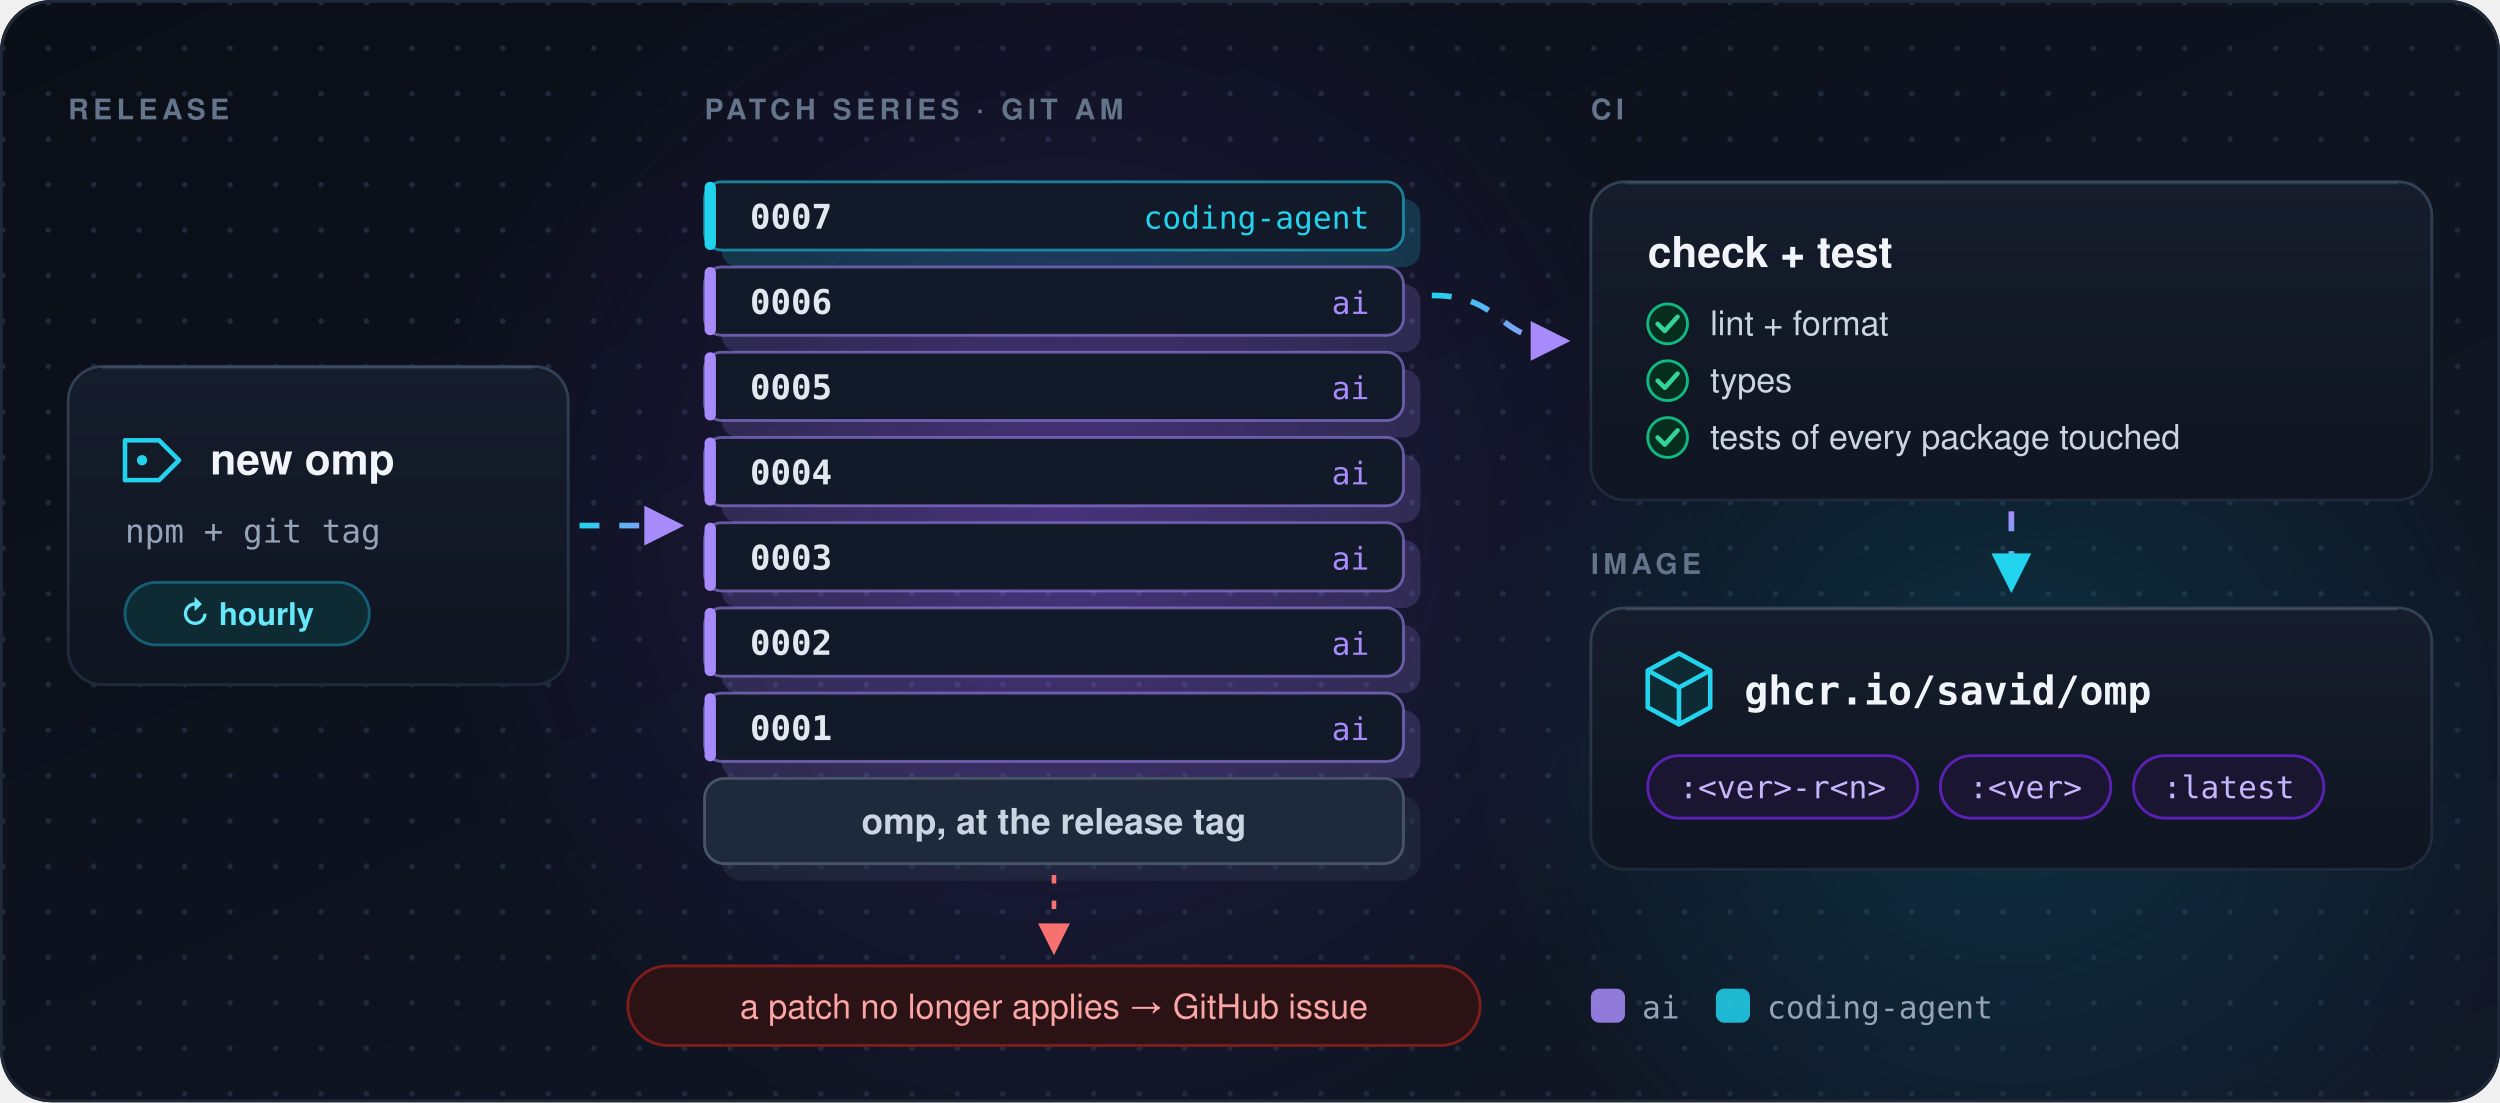
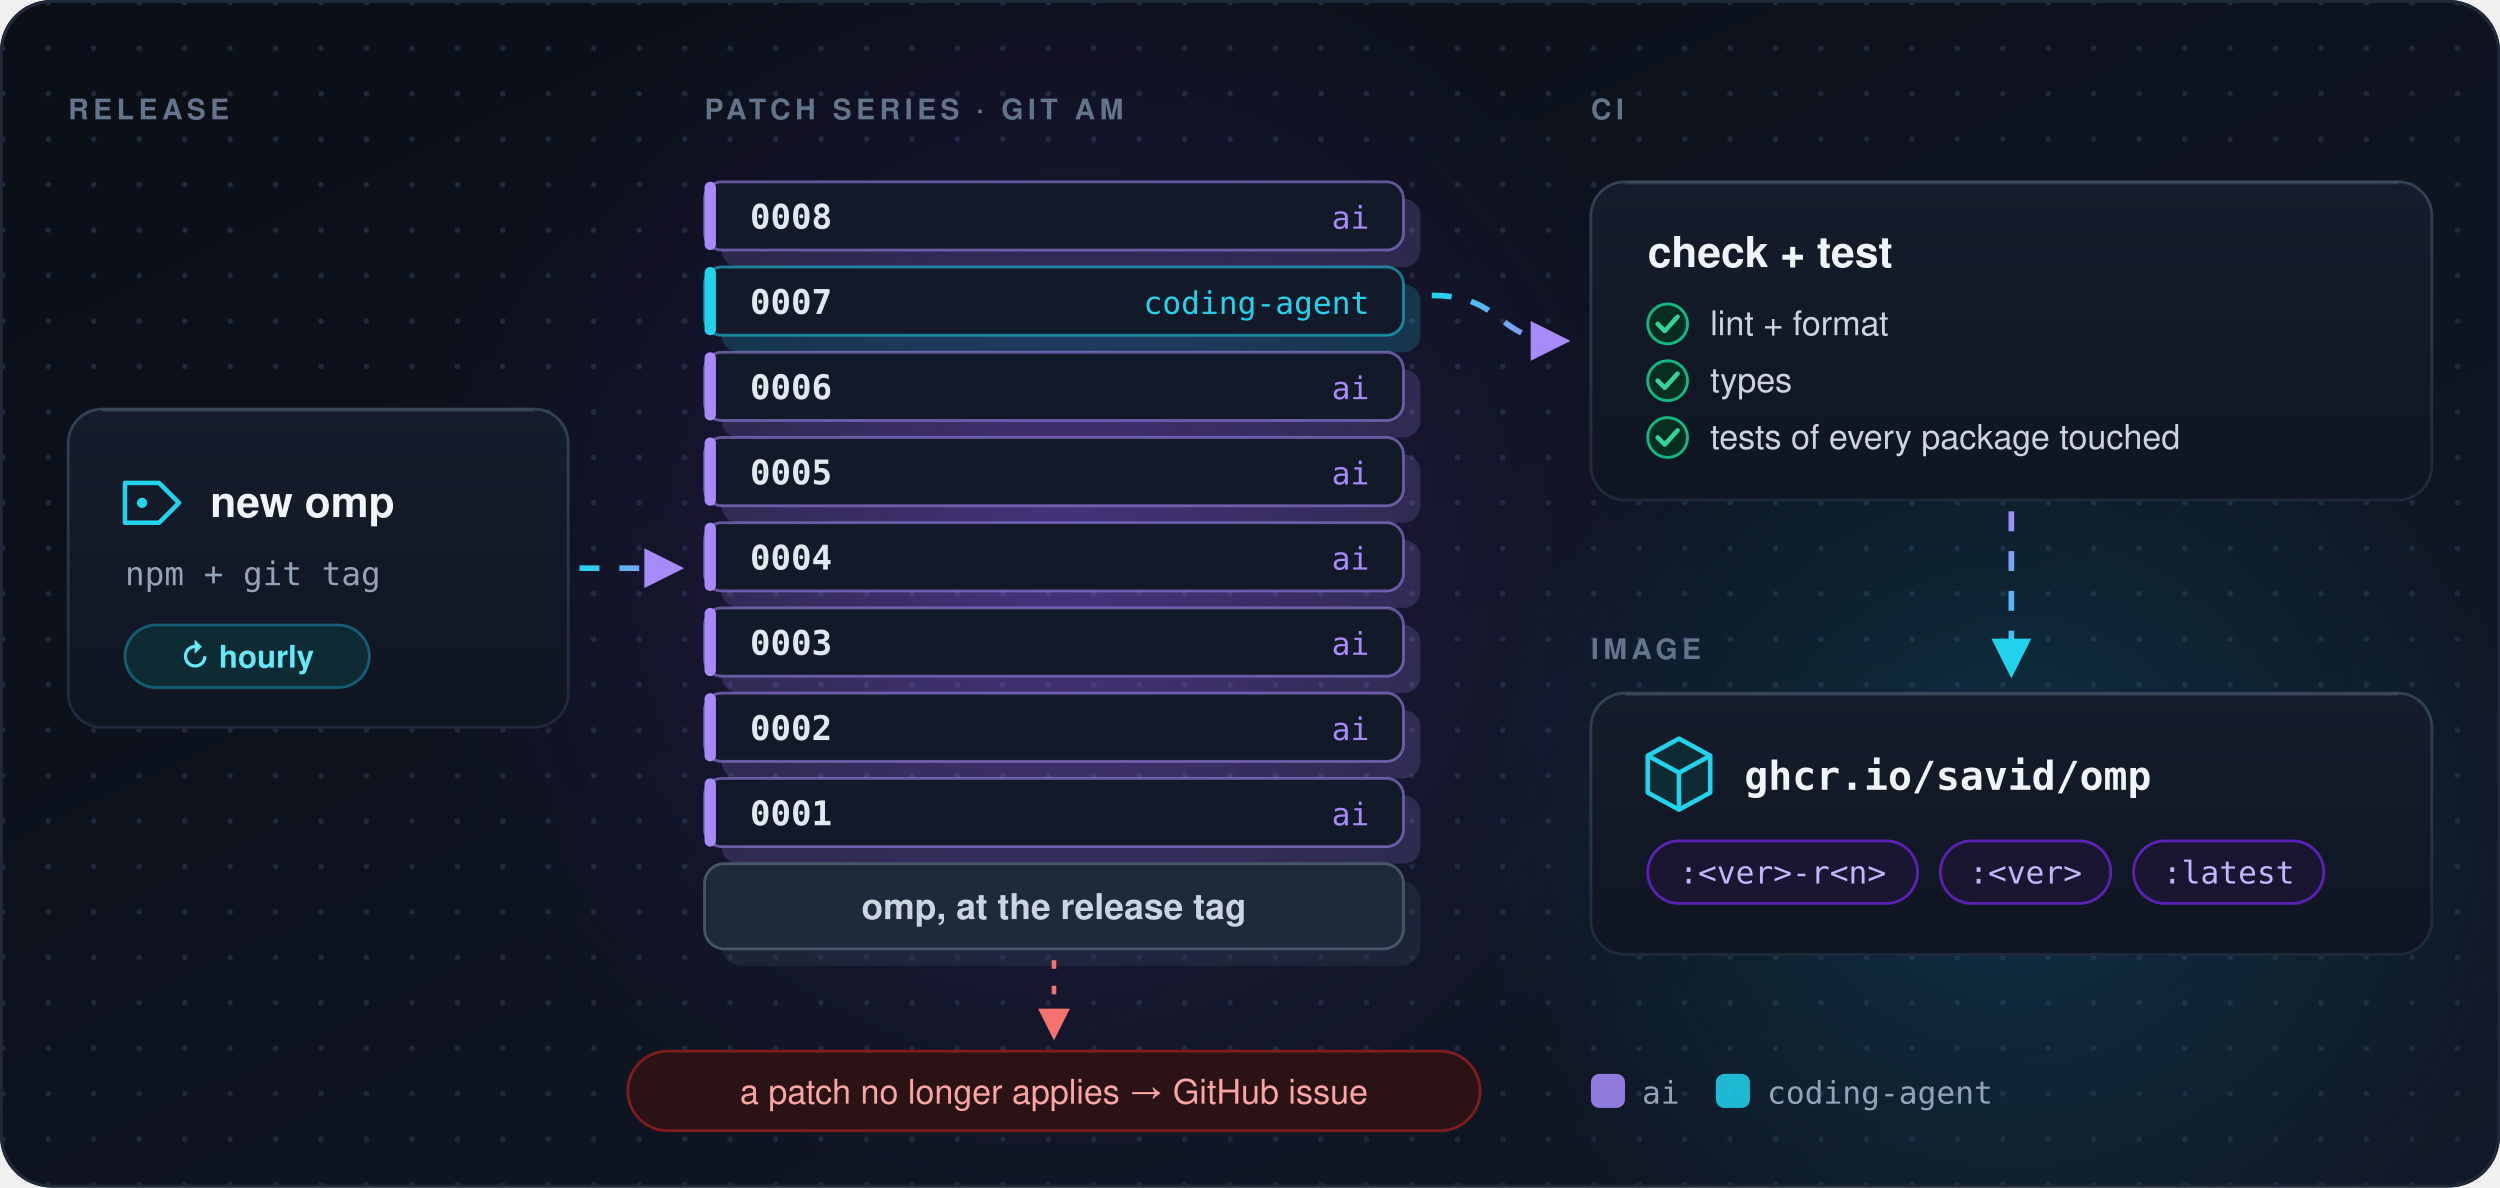
- <svg xmlns="http://www.w3.org/2000/svg" viewBox="0 0 880 388" width="880" height="388" role="img" aria-labelledby="t">
+ <svg xmlns="http://www.w3.org/2000/svg" viewBox="0 0 880 418" width="880" height="418" role="img" aria-labelledby="t">
  <defs>
    <linearGradient id="bg" x1="0" y1="0" x2="1" y2="1">
      <stop offset="0" stop-color="#0a0e17" />
      <stop offset="1" stop-color="#111827" />
    </linearGradient>
    <linearGradient id="card" x1="0" y1="0" x2="0" y2="1">
      <stop offset="0" stop-color="#151c2b" />
      <stop offset="1" stop-color="#0f1521" />
    </linearGradient>
    <linearGradient id="edge" x1="0" y1="0" x2="0" y2="1">
      <stop offset="0" stop-color="#334155" />
      <stop offset="1" stop-color="#1e293b" />
    </linearGradient>
-     <radialGradient id="glow" cx="374.0" cy="185.0" r="230" gradientUnits="userSpaceOnUse">
+     <radialGradient id="glow" cx="374.0" cy="200.0" r="230" gradientUnits="userSpaceOnUse">
      <stop offset="0" stop-color="#7c3aed" stop-opacity=".32" />
      <stop offset=".55" stop-color="#7c3aed" stop-opacity=".08" />
      <stop offset="1" stop-color="#7c3aed" stop-opacity="0" />
    </radialGradient>
-     <radialGradient id="glow2" cx="708.0" cy="260.0" r="190" gradientUnits="userSpaceOnUse">
+     <radialGradient id="glow2" cx="708.0" cy="290.0" r="190" gradientUnits="userSpaceOnUse">
      <stop offset="0" stop-color="#0891b2" stop-opacity=".22" />
      <stop offset="1" stop-color="#0891b2" stop-opacity="0" />
    </radialGradient>
    <pattern id="dots" width="16" height="16" patternUnits="userSpaceOnUse">
      <circle cx="1" cy="1" r="1" fill="#1e293b" />
    </pattern>
    <marker id="head" viewBox="0 0 10 10" refX="8" refY="5" markerWidth="7" markerHeight="7" orient="auto">
      <path d="M0 0 L10 5 L0 10 z" fill="#a78bfa" />
    </marker>
    <marker id="headcyan" viewBox="0 0 10 10" refX="8" refY="5" markerWidth="7" markerHeight="7" orient="auto">
      <path d="M0 0 L10 5 L0 10 z" fill="#22d3ee" />
    </marker>
    <marker id="headred" viewBox="0 0 10 10" refX="8" refY="5" markerWidth="7" markerHeight="7" orient="auto">
      <path d="M0 0 L10 5 L0 10 z" fill="#f87171" />
    </marker>
  </defs>
  <style>.flow{stroke-dasharray:7 7;animation:flow 1.1s linear infinite}.fail{stroke-dasharray:3 6;animation:flow 1.6s linear infinite}@keyframes flow{to{stroke-dashoffset:-14}}@media (prefers-reduced-motion:reduce){.flow,.fail{animation:none}}</style>
-   <rect width="880" height="388" rx="18" fill="url(#bg)" />
-   <rect width="880" height="388" rx="18" fill="url(#dots)" />
-   <rect width="880" height="388" rx="18" fill="url(#glow)" />
-   <rect width="880" height="388" rx="18" fill="url(#glow2)" />
-   <rect x=".5" y=".5" width="879" height="387" rx="18" fill="none" stroke="#1f2937" />
+   <rect width="880" height="418" rx="18" fill="url(#bg)" />
+   <rect width="880" height="418" rx="18" fill="url(#dots)" />
+   <rect width="880" height="418" rx="18" fill="url(#glow)" />
+   <rect width="880" height="418" rx="18" fill="url(#glow2)" />
+   <rect x=".5" y=".5" width="879" height="417" rx="18" fill="none" stroke="#1f2937" />
  <text x="24" y="42" text-anchor="start" font-family="-apple-system, BlinkMacSystemFont, 'Segoe UI', Helvetica, Arial, sans-serif" font-size="10" font-weight="600" letter-spacing="1.6" fill="#64748b">RELEASE</text>
-   <rect x="24" y="129.0" width="176" height="112" rx="12" fill="url(#card)" stroke="url(#edge)" />
-   <line x1="36" y1="129.5" x2="188" y2="129.5" stroke="#ffffff" stroke-opacity=".08" />
-   <path d="M44 155.0 h12 l7 7 -7 7 h-12 z" fill="none" stroke="#22d3ee" stroke-width="1.6" stroke-linejoin="round" />
-   <circle cx="50" cy="162.0" r="1.8" fill="#22d3ee" />
-   <text x="74" y="167.0" font-family="-apple-system, BlinkMacSystemFont, 'Segoe UI', Helvetica, Arial, sans-serif" font-size="15" font-weight="600" fill="#f1f5f9">new omp</text>
-   <text x="44" y="191.0" font-family="ui-monospace, SFMono-Regular, Menlo, Consolas, monospace" font-size="11.5" fill="#94a3b8">npm + git tag</text>
-   <rect x="44" y="205.0" width="86" height="22" rx="11" fill="#0e2a33" stroke="#155e75" />
-   <text x="87" y="220.0" text-anchor="middle" font-family="-apple-system, BlinkMacSystemFont, 'Segoe UI', Helvetica, Arial, sans-serif" font-size="11" font-weight="600" fill="#67e8f9">↻ hourly</text>
+   <rect x="24" y="144.0" width="176" height="112" rx="12" fill="url(#card)" stroke="url(#edge)" />
+   <line x1="36" y1="144.5" x2="188" y2="144.5" stroke="#ffffff" stroke-opacity=".08" />
+   <path d="M44 170.0 h12 l7 7 -7 7 h-12 z" fill="none" stroke="#22d3ee" stroke-width="1.6" stroke-linejoin="round" />
+   <circle cx="50" cy="177.0" r="1.8" fill="#22d3ee" />
+   <text x="74" y="182.0" font-family="-apple-system, BlinkMacSystemFont, 'Segoe UI', Helvetica, Arial, sans-serif" font-size="15" font-weight="600" fill="#f1f5f9">new omp</text>
+   <text x="44" y="206.0" font-family="ui-monospace, SFMono-Regular, Menlo, Consolas, monospace" font-size="11.5" fill="#94a3b8">npm + git tag</text>
+   <rect x="44" y="220.0" width="86" height="22" rx="11" fill="#0e2a33" stroke="#155e75" />
+   <text x="87" y="235.0" text-anchor="middle" font-family="-apple-system, BlinkMacSystemFont, 'Segoe UI', Helvetica, Arial, sans-serif" font-size="11" font-weight="600" fill="#67e8f9">↻ hourly</text>
  <text x="248" y="42" text-anchor="start" font-family="-apple-system, BlinkMacSystemFont, 'Segoe UI', Helvetica, Arial, sans-serif" font-size="10" font-weight="600" letter-spacing="1.6" fill="#64748b">PATCH SERIES  ·  GIT AM</text>
-   <rect x="254" y="70" width="246" height="24" rx="6" fill="#22d3ee" fill-opacity=".18" />
-   <rect x="248" y="64" width="246" height="24" rx="6" fill="#121a29" stroke="#22d3ee" stroke-opacity=".55" />
-   <rect x="248" y="64" width="4" height="24" rx="2" fill="#22d3ee" />
-   <text x="264" y="80.5" font-family="ui-monospace, SFMono-Regular, Menlo, Consolas, monospace" font-size="12" font-weight="700" fill="#e2e8f0">0007</text>
-   <text x="482" y="80.5" text-anchor="end" font-family="ui-monospace, SFMono-Regular, Menlo, Consolas, monospace" font-size="11" fill="#22d3ee">coding-agent</text>
-   <rect x="254" y="100" width="246" height="24" rx="6" fill="#a78bfa" fill-opacity=".18" />
-   <rect x="248" y="94" width="246" height="24" rx="6" fill="#121a29" stroke="#a78bfa" stroke-opacity=".55" />
-   <rect x="248" y="94" width="4" height="24" rx="2" fill="#a78bfa" />
-   <text x="264" y="110.5" font-family="ui-monospace, SFMono-Regular, Menlo, Consolas, monospace" font-size="12" font-weight="700" fill="#e2e8f0">0006</text>
-   <text x="482" y="110.5" text-anchor="end" font-family="ui-monospace, SFMono-Regular, Menlo, Consolas, monospace" font-size="11" fill="#a78bfa">ai</text>
+   <rect x="254" y="70" width="246" height="24" rx="6" fill="#a78bfa" fill-opacity=".18" />
+   <rect x="248" y="64" width="246" height="24" rx="6" fill="#121a29" stroke="#a78bfa" stroke-opacity=".55" />
+   <rect x="248" y="64" width="4" height="24" rx="2" fill="#a78bfa" />
+   <text x="264" y="80.5" font-family="ui-monospace, SFMono-Regular, Menlo, Consolas, monospace" font-size="12" font-weight="700" fill="#e2e8f0">0008</text>
+   <text x="482" y="80.5" text-anchor="end" font-family="ui-monospace, SFMono-Regular, Menlo, Consolas, monospace" font-size="11" fill="#a78bfa">ai</text>
+   <rect x="254" y="100" width="246" height="24" rx="6" fill="#22d3ee" fill-opacity=".18" />
+   <rect x="248" y="94" width="246" height="24" rx="6" fill="#121a29" stroke="#22d3ee" stroke-opacity=".55" />
+   <rect x="248" y="94" width="4" height="24" rx="2" fill="#22d3ee" />
+   <text x="264" y="110.5" font-family="ui-monospace, SFMono-Regular, Menlo, Consolas, monospace" font-size="12" font-weight="700" fill="#e2e8f0">0007</text>
+   <text x="482" y="110.5" text-anchor="end" font-family="ui-monospace, SFMono-Regular, Menlo, Consolas, monospace" font-size="11" fill="#22d3ee">coding-agent</text>
  <rect x="254" y="130" width="246" height="24" rx="6" fill="#a78bfa" fill-opacity=".18" />
  <rect x="248" y="124" width="246" height="24" rx="6" fill="#121a29" stroke="#a78bfa" stroke-opacity=".55" />
  <rect x="248" y="124" width="4" height="24" rx="2" fill="#a78bfa" />
-   <text x="264" y="140.5" font-family="ui-monospace, SFMono-Regular, Menlo, Consolas, monospace" font-size="12" font-weight="700" fill="#e2e8f0">0005</text>
+   <text x="264" y="140.5" font-family="ui-monospace, SFMono-Regular, Menlo, Consolas, monospace" font-size="12" font-weight="700" fill="#e2e8f0">0006</text>
  <text x="482" y="140.5" text-anchor="end" font-family="ui-monospace, SFMono-Regular, Menlo, Consolas, monospace" font-size="11" fill="#a78bfa">ai</text>
  <rect x="254" y="160" width="246" height="24" rx="6" fill="#a78bfa" fill-opacity=".18" />
  <rect x="248" y="154" width="246" height="24" rx="6" fill="#121a29" stroke="#a78bfa" stroke-opacity=".55" />
  <rect x="248" y="154" width="4" height="24" rx="2" fill="#a78bfa" />
-   <text x="264" y="170.5" font-family="ui-monospace, SFMono-Regular, Menlo, Consolas, monospace" font-size="12" font-weight="700" fill="#e2e8f0">0004</text>
+   <text x="264" y="170.5" font-family="ui-monospace, SFMono-Regular, Menlo, Consolas, monospace" font-size="12" font-weight="700" fill="#e2e8f0">0005</text>
  <text x="482" y="170.5" text-anchor="end" font-family="ui-monospace, SFMono-Regular, Menlo, Consolas, monospace" font-size="11" fill="#a78bfa">ai</text>
  <rect x="254" y="190" width="246" height="24" rx="6" fill="#a78bfa" fill-opacity=".18" />
  <rect x="248" y="184" width="246" height="24" rx="6" fill="#121a29" stroke="#a78bfa" stroke-opacity=".55" />
  <rect x="248" y="184" width="4" height="24" rx="2" fill="#a78bfa" />
-   <text x="264" y="200.5" font-family="ui-monospace, SFMono-Regular, Menlo, Consolas, monospace" font-size="12" font-weight="700" fill="#e2e8f0">0003</text>
+   <text x="264" y="200.5" font-family="ui-monospace, SFMono-Regular, Menlo, Consolas, monospace" font-size="12" font-weight="700" fill="#e2e8f0">0004</text>
  <text x="482" y="200.5" text-anchor="end" font-family="ui-monospace, SFMono-Regular, Menlo, Consolas, monospace" font-size="11" fill="#a78bfa">ai</text>
  <rect x="254" y="220" width="246" height="24" rx="6" fill="#a78bfa" fill-opacity=".18" />
  <rect x="248" y="214" width="246" height="24" rx="6" fill="#121a29" stroke="#a78bfa" stroke-opacity=".55" />
  <rect x="248" y="214" width="4" height="24" rx="2" fill="#a78bfa" />
-   <text x="264" y="230.5" font-family="ui-monospace, SFMono-Regular, Menlo, Consolas, monospace" font-size="12" font-weight="700" fill="#e2e8f0">0002</text>
+   <text x="264" y="230.5" font-family="ui-monospace, SFMono-Regular, Menlo, Consolas, monospace" font-size="12" font-weight="700" fill="#e2e8f0">0003</text>
  <text x="482" y="230.5" text-anchor="end" font-family="ui-monospace, SFMono-Regular, Menlo, Consolas, monospace" font-size="11" fill="#a78bfa">ai</text>
  <rect x="254" y="250" width="246" height="24" rx="6" fill="#a78bfa" fill-opacity=".18" />
  <rect x="248" y="244" width="246" height="24" rx="6" fill="#121a29" stroke="#a78bfa" stroke-opacity=".55" />
  <rect x="248" y="244" width="4" height="24" rx="2" fill="#a78bfa" />
-   <text x="264" y="260.5" font-family="ui-monospace, SFMono-Regular, Menlo, Consolas, monospace" font-size="12" font-weight="700" fill="#e2e8f0">0001</text>
+   <text x="264" y="260.5" font-family="ui-monospace, SFMono-Regular, Menlo, Consolas, monospace" font-size="12" font-weight="700" fill="#e2e8f0">0002</text>
  <text x="482" y="260.5" text-anchor="end" font-family="ui-monospace, SFMono-Regular, Menlo, Consolas, monospace" font-size="11" fill="#a78bfa">ai</text>
-   <rect x="254" y="280" width="246" height="30" rx="7" fill="#334155" fill-opacity=".35" />
-   <rect x="248" y="274" width="246" height="30" rx="7" fill="#1e293b" stroke="#475569" />
-   <text x="371.0" y="293.5" text-anchor="middle" font-family="-apple-system, BlinkMacSystemFont, 'Segoe UI', Helvetica, Arial, sans-serif" font-size="12.5" font-weight="600" fill="#cbd5e1">omp, at the release tag</text>
+   <rect x="254" y="280" width="246" height="24" rx="6" fill="#a78bfa" fill-opacity=".18" />
+   <rect x="248" y="274" width="246" height="24" rx="6" fill="#121a29" stroke="#a78bfa" stroke-opacity=".55" />
+   <rect x="248" y="274" width="4" height="24" rx="2" fill="#a78bfa" />
+   <text x="264" y="290.5" font-family="ui-monospace, SFMono-Regular, Menlo, Consolas, monospace" font-size="12" font-weight="700" fill="#e2e8f0">0001</text>
+   <text x="482" y="290.5" text-anchor="end" font-family="ui-monospace, SFMono-Regular, Menlo, Consolas, monospace" font-size="11" fill="#a78bfa">ai</text>
+   <rect x="254" y="310" width="246" height="30" rx="7" fill="#334155" fill-opacity=".35" />
+   <rect x="248" y="304" width="246" height="30" rx="7" fill="#1e293b" stroke="#475569" />
+   <text x="371.0" y="323.5" text-anchor="middle" font-family="-apple-system, BlinkMacSystemFont, 'Segoe UI', Helvetica, Arial, sans-serif" font-size="12.5" font-weight="600" fill="#cbd5e1">omp, at the release tag</text>
  <text x="560" y="42" text-anchor="start" font-family="-apple-system, BlinkMacSystemFont, 'Segoe UI', Helvetica, Arial, sans-serif" font-size="10" font-weight="600" letter-spacing="1.6" fill="#64748b">CI</text>
  <rect x="560" y="64" width="296" height="112" rx="12" fill="url(#card)" stroke="url(#edge)" />
  <line x1="572" y1="64.5" x2="844" y2="64.5" stroke="#ffffff" stroke-opacity=".08" />
  <text x="580" y="94" font-family="-apple-system, BlinkMacSystemFont, 'Segoe UI', Helvetica, Arial, sans-serif" font-size="15" font-weight="600" fill="#f1f5f9">check + test</text>
  <circle cx="587" cy="114" r="7" fill="#052e1f" stroke="#10b981" />
  <path d="M583.5 114 l2.5 2.5 4.5 -5" fill="none" stroke="#34d399" stroke-width="1.6" stroke-linecap="round" stroke-linejoin="round" />
  <text x="602" y="118" font-family="-apple-system, BlinkMacSystemFont, 'Segoe UI', Helvetica, Arial, sans-serif" font-size="12" fill="#cbd5e1">lint + format</text>
  <circle cx="587" cy="134" r="7" fill="#052e1f" stroke="#10b981" />
  <path d="M583.5 134 l2.5 2.5 4.5 -5" fill="none" stroke="#34d399" stroke-width="1.6" stroke-linecap="round" stroke-linejoin="round" />
  <text x="602" y="138" font-family="-apple-system, BlinkMacSystemFont, 'Segoe UI', Helvetica, Arial, sans-serif" font-size="12" fill="#cbd5e1">types</text>
  <circle cx="587" cy="154" r="7" fill="#052e1f" stroke="#10b981" />
  <path d="M583.5 154 l2.5 2.5 4.5 -5" fill="none" stroke="#34d399" stroke-width="1.6" stroke-linecap="round" stroke-linejoin="round" />
  <text x="602" y="158" font-family="-apple-system, BlinkMacSystemFont, 'Segoe UI', Helvetica, Arial, sans-serif" font-size="12" fill="#cbd5e1">tests of every package touched</text>
-   <text x="560" y="202" text-anchor="start" font-family="-apple-system, BlinkMacSystemFont, 'Segoe UI', Helvetica, Arial, sans-serif" font-size="10" font-weight="600" letter-spacing="1.6" fill="#64748b">IMAGE</text>
-   <rect x="560" y="214" width="296" height="92" rx="12" fill="url(#card)" stroke="url(#edge)" />
-   <line x1="572" y1="214.5" x2="844" y2="214.5" stroke="#ffffff" stroke-opacity=".08" />
-   <path d="M591 230 l11 6 v13 l-11 6 -11 -6 v-13 z" fill="#0e2a33" stroke="#22d3ee" stroke-width="1.6" stroke-linejoin="round" />
-   <path d="M580 236 l11 6 11 -6 M591 242 v13" fill="none" stroke="#22d3ee" stroke-width="1.6" stroke-linejoin="round" />
-   <text x="614" y="248" font-family="ui-monospace, SFMono-Regular, Menlo, Consolas, monospace" font-size="14" font-weight="700" fill="#f1f5f9">ghcr.io/savid/omp</text>
-   <rect x="580" y="266" width="95" height="22" rx="11" fill="#1a1530" stroke="#5b21b6" />
-   <text x="627.5" y="281" text-anchor="middle" font-family="ui-monospace, SFMono-Regular, Menlo, Consolas, monospace" font-size="11" fill="#c4b5fd">:&lt;ver&gt;-r&lt;n&gt;</text>
-   <rect x="683" y="266" width="60" height="22" rx="11" fill="#1a1530" stroke="#5b21b6" />
-   <text x="713.0" y="281" text-anchor="middle" font-family="ui-monospace, SFMono-Regular, Menlo, Consolas, monospace" font-size="11" fill="#c4b5fd">:&lt;ver&gt;</text>
-   <rect x="751" y="266" width="67" height="22" rx="11" fill="#1a1530" stroke="#5b21b6" />
-   <text x="784.5" y="281" text-anchor="middle" font-family="ui-monospace, SFMono-Regular, Menlo, Consolas, monospace" font-size="11" fill="#c4b5fd">:latest</text>
-   <linearGradient id="flow0" gradientUnits="userSpaceOnUse" x1="204" y1="185.0" x2="238" y2="185.0">
+   <text x="560" y="232" text-anchor="start" font-family="-apple-system, BlinkMacSystemFont, 'Segoe UI', Helvetica, Arial, sans-serif" font-size="10" font-weight="600" letter-spacing="1.6" fill="#64748b">IMAGE</text>
+   <rect x="560" y="244" width="296" height="92" rx="12" fill="url(#card)" stroke="url(#edge)" />
+   <line x1="572" y1="244.5" x2="844" y2="244.5" stroke="#ffffff" stroke-opacity=".08" />
+   <path d="M591 260 l11 6 v13 l-11 6 -11 -6 v-13 z" fill="#0e2a33" stroke="#22d3ee" stroke-width="1.6" stroke-linejoin="round" />
+   <path d="M580 266 l11 6 11 -6 M591 272 v13" fill="none" stroke="#22d3ee" stroke-width="1.6" stroke-linejoin="round" />
+   <text x="614" y="278" font-family="ui-monospace, SFMono-Regular, Menlo, Consolas, monospace" font-size="14" font-weight="700" fill="#f1f5f9">ghcr.io/savid/omp</text>
+   <rect x="580" y="296" width="95" height="22" rx="11" fill="#1a1530" stroke="#5b21b6" />
+   <text x="627.5" y="311" text-anchor="middle" font-family="ui-monospace, SFMono-Regular, Menlo, Consolas, monospace" font-size="11" fill="#c4b5fd">:&lt;ver&gt;-r&lt;n&gt;</text>
+   <rect x="683" y="296" width="60" height="22" rx="11" fill="#1a1530" stroke="#5b21b6" />
+   <text x="713.0" y="311" text-anchor="middle" font-family="ui-monospace, SFMono-Regular, Menlo, Consolas, monospace" font-size="11" fill="#c4b5fd">:&lt;ver&gt;</text>
+   <rect x="751" y="296" width="67" height="22" rx="11" fill="#1a1530" stroke="#5b21b6" />
+   <text x="784.5" y="311" text-anchor="middle" font-family="ui-monospace, SFMono-Regular, Menlo, Consolas, monospace" font-size="11" fill="#c4b5fd">:latest</text>
+   <linearGradient id="flow0" gradientUnits="userSpaceOnUse" x1="204" y1="200.0" x2="238" y2="200.0">
    <stop offset="0" stop-color="#22d3ee" />
    <stop offset="1" stop-color="#a78bfa" />
  </linearGradient>
-   <path class="flow" d="M204 185.0 H238" stroke="url(#flow0)" stroke-width="2" fill="none" marker-end="url(#head)" />
+   <path class="flow" d="M204 200.0 H238" stroke="url(#flow0)" stroke-width="2" fill="none" marker-end="url(#head)" />
  <linearGradient id="flow1" gradientUnits="userSpaceOnUse" x1="504" y1="104" x2="550" y2="120.0">
    <stop offset="0" stop-color="#22d3ee" />
    <stop offset="1" stop-color="#a78bfa" />
  </linearGradient>
  <path class="flow" d="M504 104 C530 104 526 120.0 550 120.0" stroke="url(#flow1)" stroke-width="2" fill="none" marker-end="url(#head)" />
-   <linearGradient id="flow2" gradientUnits="userSpaceOnUse" x1="708.0" y1="180" x2="708.0" y2="206">
+   <linearGradient id="flow2" gradientUnits="userSpaceOnUse" x1="708.0" y1="180" x2="708.0" y2="236">
    <stop offset="0" stop-color="#a78bfa" />
    <stop offset="1" stop-color="#22d3ee" />
  </linearGradient>
-   <path class="flow" d="M708.0 180 V206" stroke="url(#flow2)" stroke-width="2" fill="none" marker-end="url(#headcyan)" />
-   <path class="fail" d="M371.0 308 V334" stroke="#f87171" stroke-width="1.6" fill="none" marker-end="url(#headred)" />
-   <rect x="221.0" y="340" width="300" height="28" rx="14" fill="#2a1215" stroke="#7f1d1d" />
-   <text x="371.0" y="358.5" text-anchor="middle" font-family="-apple-system, BlinkMacSystemFont, 'Segoe UI', Helvetica, Arial, sans-serif" font-size="12" fill="#fca5a5">a patch no longer applies → GitHub issue</text>
-   <rect x="560" y="348" width="12" height="12" rx="3" fill="#a78bfa" fill-opacity=".85" />
-   <text x="578" y="358.5" font-family="ui-monospace, SFMono-Regular, Menlo, Consolas, monospace" font-size="11" fill="#94a3b8">ai</text>
-   <rect x="604" y="348" width="12" height="12" rx="3" fill="#22d3ee" fill-opacity=".85" />
-   <text x="622" y="358.5" font-family="ui-monospace, SFMono-Regular, Menlo, Consolas, monospace" font-size="11" fill="#94a3b8">coding-agent</text>
+   <path class="flow" d="M708.0 180 V236" stroke="url(#flow2)" stroke-width="2" fill="none" marker-end="url(#headcyan)" />
+   <path class="fail" d="M371.0 338 V364" stroke="#f87171" stroke-width="1.6" fill="none" marker-end="url(#headred)" />
+   <rect x="221.0" y="370" width="300" height="28" rx="14" fill="#2a1215" stroke="#7f1d1d" />
+   <text x="371.0" y="388.5" text-anchor="middle" font-family="-apple-system, BlinkMacSystemFont, 'Segoe UI', Helvetica, Arial, sans-serif" font-size="12" fill="#fca5a5">a patch no longer applies → GitHub issue</text>
+   <rect x="560" y="378" width="12" height="12" rx="3" fill="#a78bfa" fill-opacity=".85" />
+   <text x="578" y="388.5" font-family="ui-monospace, SFMono-Regular, Menlo, Consolas, monospace" font-size="11" fill="#94a3b8">ai</text>
+   <rect x="604" y="378" width="12" height="12" rx="3" fill="#22d3ee" fill-opacity=".85" />
+   <text x="622" y="388.5" font-family="ui-monospace, SFMono-Regular, Menlo, Consolas, monospace" font-size="11" fill="#94a3b8">coding-agent</text>
</svg>
